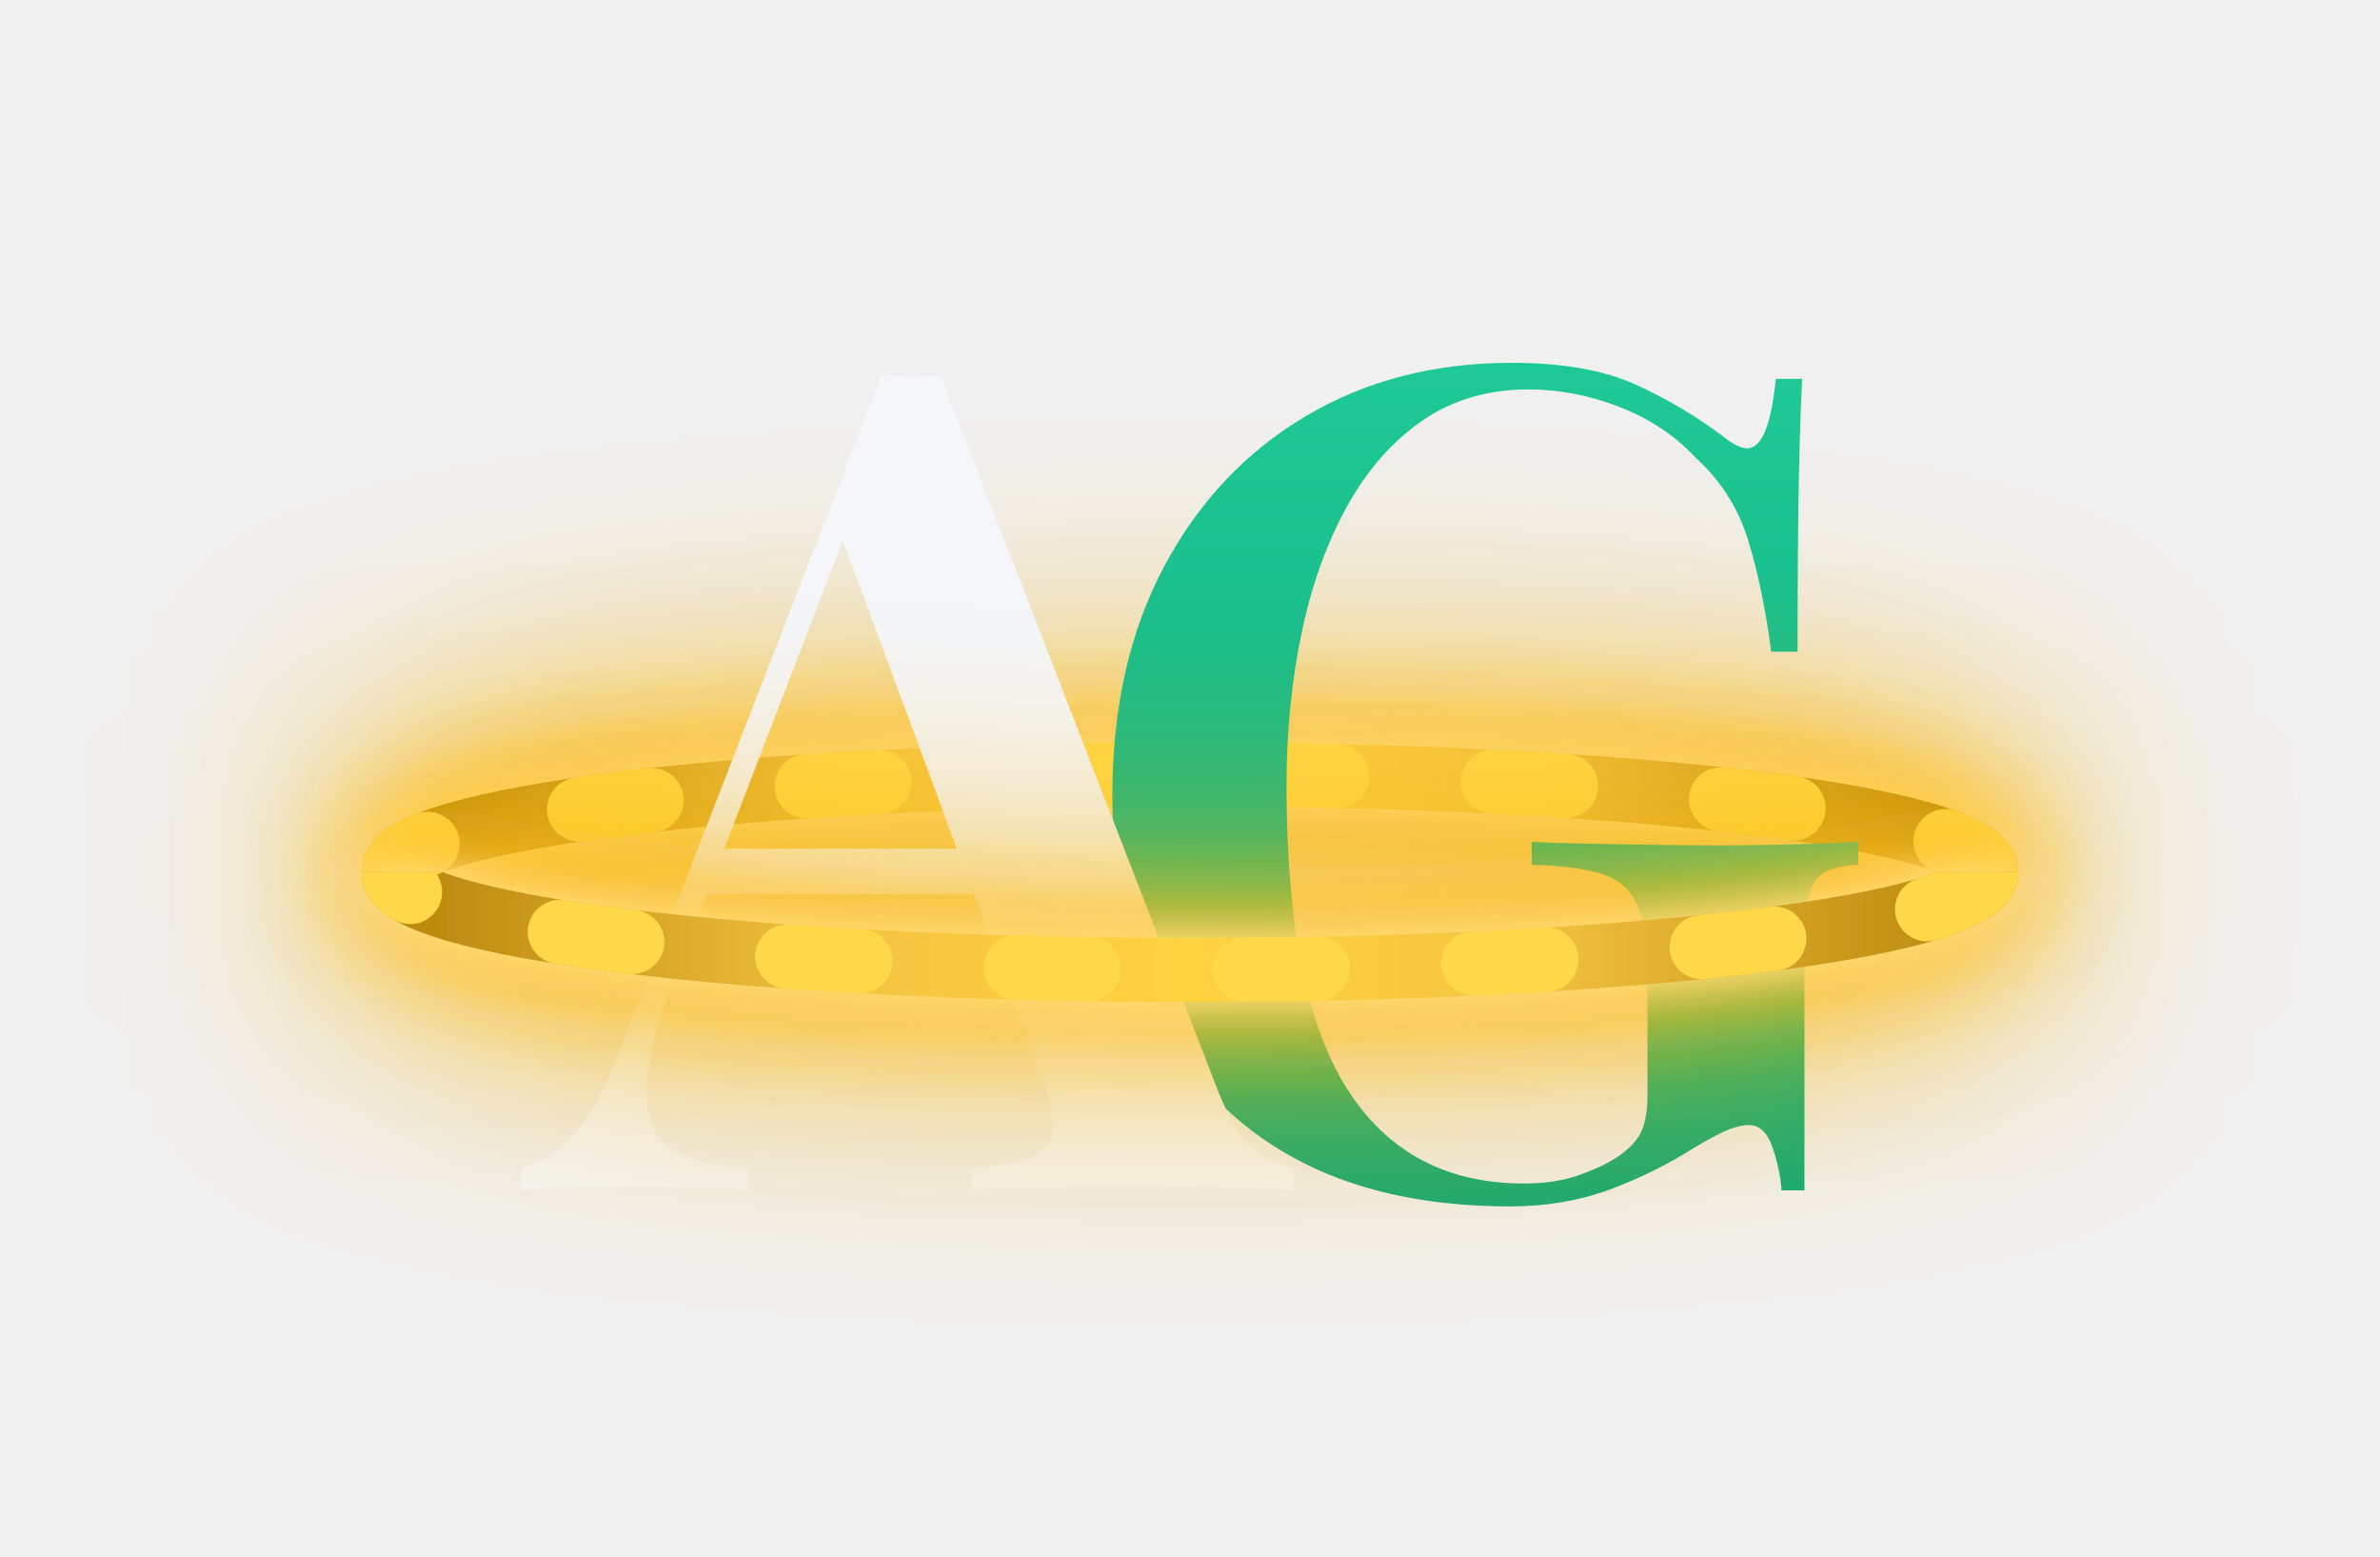
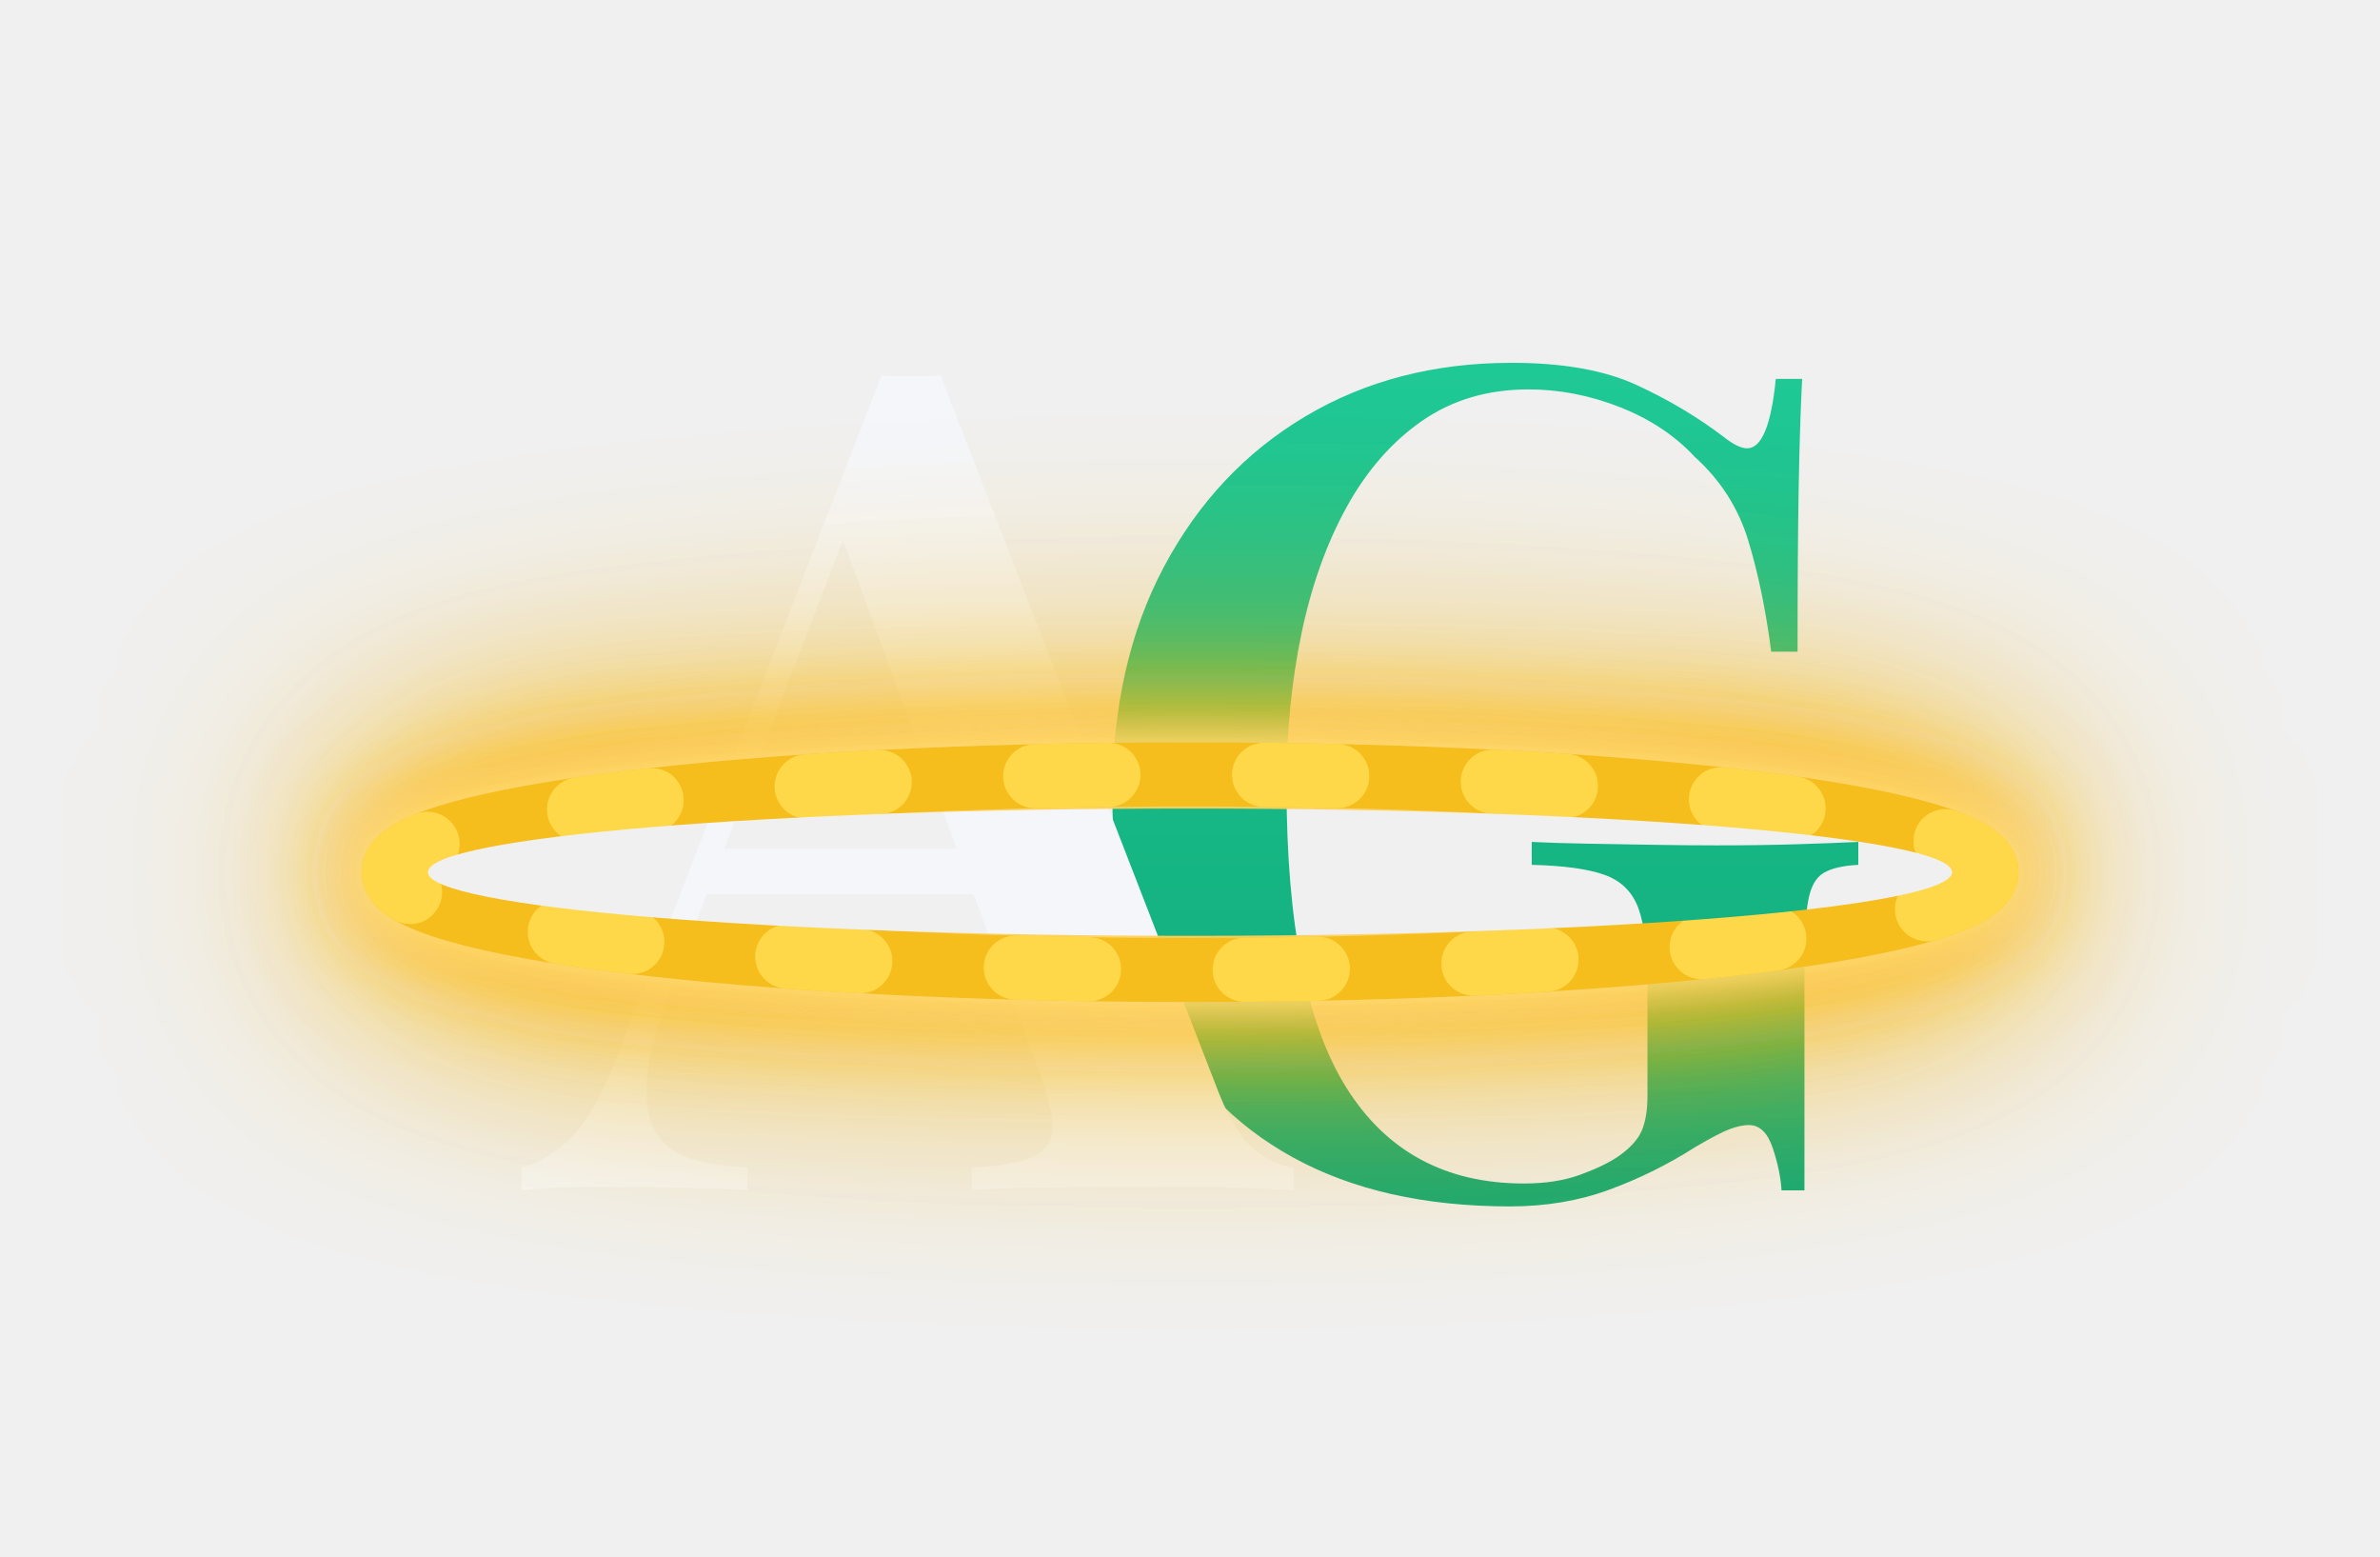
<svg xmlns="http://www.w3.org/2000/svg" viewBox="-50 -20 520 340" width="520" height="340" role="img" aria-labelledby="t">
  <defs>
    <linearGradient id="gen-green" x1="0" y1="0" x2="0" y2="1">
      <stop offset="0" stop-color="#1FC995" />
      <stop offset="1" stop-color="#0FA877" />
    </linearGradient>
    <linearGradient id="gold" x1="0" y1="0" x2="1" y2="0">
      <stop offset="0" stop-color="#B8860B" />
      <stop offset="0.3" stop-color="#F5C542" />
      <stop offset="0.5" stop-color="#FFD23F" />
      <stop offset="0.7" stop-color="#F5C542" />
      <stop offset="1" stop-color="#B8860B" />
    </linearGradient>
    <filter id="glow" filterUnits="userSpaceOnUse" x="-60" y="-60" width="540" height="420">
      <feGaussianBlur in="SourceAlpha" stdDeviation="4" result="a1" />
      <feFlood flood-color="#FFE27A" />
      <feComposite in2="a1" operator="in" result="core" />
      <feGaussianBlur in="SourceAlpha" stdDeviation="12" result="a2" />
      <feComponentTransfer in="a2" result="a2b">
        <feFuncA type="linear" slope="1.8" />
      </feComponentTransfer>
      <feFlood flood-color="#FFC21A" />
      <feComposite in2="a2b" operator="in" result="bloom" />
      <feGaussianBlur in="SourceAlpha" stdDeviation="30" result="a3" />
      <feComponentTransfer in="a3" result="a3b">
        <feFuncA type="linear" slope="2.2" />
      </feComponentTransfer>
      <feFlood flood-color="#F5B000" />
      <feComposite in2="a3b" operator="in" result="spill" />
      <feMerge>
        <feMergeNode in="spill" />
        <feMergeNode in="bloom" />
        <feMergeNode in="core" />
        <feMergeNode in="SourceGraphic" />
      </feMerge>
    </filter>
    <filter id="soft" x="-50%" y="-50%" width="200%" height="200%">
      <feGaussianBlur stdDeviation="1.2" />
    </filter>
    <clipPath id="back-half">
      <rect x="-60" y="-60" width="540" height="230.5" />
    </clipPath>
    <clipPath id="front-half">
      <rect x="-60" y="170.5" width="540" height="189.5" />
    </clipPath>
    <mask id="midline-lighten" maskUnits="userSpaceOnUse" x="-60" y="-60" width="540" height="420">
      <rect x="-60" y="-60" width="540" height="420" fill="#fff" />
      <g fill="#000" fill-opacity="0.0" filter="url(#soft)">
        <rect x="103.6" y="160.4" width="59.9" height="20.0" rx="2" />
        <rect x="299.0" y="160.4" width="57.0" height="20.0" rx="2" />
      </g>
    </mask>
+     <mask id="no-inner-glow" maskUnits="userSpaceOnUse" x="-60" y="-60" width="540" height="420">
+       <rect x="-60" y="-60" width="540" height="420" fill="#fff" />
+       <ellipse cx="210.0" cy="170.5" rx="166.5" ry="13.9" fill="#000" />
+     </mask>
    <clipPath id="g-bar">
      <rect x="298.0" y="163.7" width="59.0" height="13.5" />
    </clipPath>
    <clipPath id="a-bar">
      <polygon points="107.8,166.1 159.7,166.1 162.7,174.6 104.5,174.6" />
    </clipPath>
    <ellipse id="ring" cx="210.0" cy="170.5" rx="174.0" ry="21.363" pathLength="100" />
  </defs>
  <style>
    .aura { fill: #F4F6FA; }
-     .base  { fill: none; stroke: url(#gold); stroke-width: 14; }
+     .base  { fill: none; stroke: #F5BE1E; stroke-width: 14; }
    .glint { fill: none; stroke: #FFD84A; stroke-width: 14; stroke-linecap: round;
             stroke-dasharray: 16 34; animation: spin 3s linear infinite; }
    @keyframes spin { to { stroke-dashoffset: -100; } }
    @media (prefers-reduced-motion: reduce) { .glint { animation: none; } }
  </style>
  <g>
-     <g filter="url(#glow)">
-       <g clip-path="url(#back-half)">
+     <path fill="url(#gen-green)" d="M280.26 59.246Q297.033 59.246 307.548 64.078Q318.063 68.91 326.725 75.519Q329.779 77.922 331.732 77.922Q336.489 77.922 337.991 62.751H343.749Q343.248 72.314 342.998 86.034Q342.747 99.753 342.747 122.335H336.989Q335.237 108.816 331.982 98.101Q328.728 87.385 320.266 79.775Q313.807 72.815 303.943 68.935Q294.079 65.054 283.965 65.054Q270.646 65.054 260.757 71.889Q250.869 78.724 244.259 90.69Q237.65 102.657 234.371 118.304Q231.091 133.951 231.091 151.726Q231.091 196.789 244.209 217.644Q257.328 238.498 282.963 238.498Q289.973 238.498 295.155 236.62Q300.337 234.743 303.492 232.64Q307.447 229.886 308.699 226.957Q309.951 224.028 309.951 219.371V194.937Q309.951 183.871 307.998 178.464Q306.045 173.056 300.613 171.103Q295.18 169.15 284.665 168.9V163.893Q289.672 164.143 296.582 164.269Q303.492 164.394 311.078 164.519Q318.663 164.644 324.972 164.644Q334.736 164.644 342.772 164.394Q350.809 164.143 356.016 163.893V168.9Q351.009 169.15 348.456 170.653Q345.902 172.155 345.076 176.661Q344.25 181.167 344.25 190.43V240.0H339.243Q338.992 235.744 337.315 230.737Q335.638 225.73 332.083 225.73Q330.38 225.73 328.027 226.581Q325.673 227.432 320.316 230.587Q311.453 236.245 301.539 239.875Q291.625 243.505 279.959 243.505Q251.97 243.505 232.517 232.815Q213.065 222.125 203.051 201.997Q193.037 181.868 193.037 153.779Q193.037 124.988 204.303 103.809Q215.568 82.629 235.221 70.938Q254.874 59.246 280.26 59.246Z" />
+     <path class="aura" d="M155.513 62.0 216.398 218.97Q220.054 228.083 224.51 231.413Q228.966 234.743 232.671 234.993V240.0Q226.062 239.499 216.899 239.374Q207.736 239.249 198.373 239.249Q187.407 239.249 177.794 239.374Q168.18 239.499 162.322 240.0V234.993Q175.09 234.492 178.544 230.612Q181.999 226.731 176.992 213.963L133.031 94.947L137.437 89.489L97.481 193.334Q92.574 205.852 91.573 213.938Q90.571 222.025 92.849 226.531Q95.128 231.037 100.41 232.89Q105.693 234.743 113.353 234.993V240.0Q105.442 239.499 97.907 239.374Q90.371 239.249 82.96 239.249Q77.303 239.249 72.521 239.374Q67.739 239.499 63.984 240.0V234.993Q69.291 233.841 74.699 228.509Q80.106 223.176 85.063 210.208L142.594 62.0Q145.599 62.2 149.054 62.2Q152.509 62.2 155.513 62.0ZM177.343 167.899V172.906H102.738L105.242 167.899Z" />
+     <polygon class="aura" points="106.8,165.4 160.3,165.4 164.1,175.3 103.0,175.3" />
+     <g mask="url(#no-inner-glow)">
+       <g filter="url(#glow)">
        <use href="#ring" class="base" />
        <use href="#ring" class="glint" />
      </g>
    </g>
-     <path fill="url(#gen-green)" d="M280.26 59.246Q297.033 59.246 307.548 64.078Q318.063 68.91 326.725 75.519Q329.779 77.922 331.732 77.922Q336.489 77.922 337.991 62.751H343.749Q343.248 72.314 342.998 86.034Q342.747 99.753 342.747 122.335H336.989Q335.237 108.816 331.982 98.101Q328.728 87.385 320.266 79.775Q313.807 72.815 303.943 68.935Q294.079 65.054 283.965 65.054Q270.646 65.054 260.757 71.889Q250.869 78.724 244.259 90.69Q237.65 102.657 234.371 118.304Q231.091 133.951 231.091 151.726Q231.091 196.789 244.209 217.644Q257.328 238.498 282.963 238.498Q289.973 238.498 295.155 236.62Q300.337 234.743 303.492 232.64Q307.447 229.886 308.699 226.957Q309.951 224.028 309.951 219.371V194.937Q309.951 183.871 307.998 178.464Q306.045 173.056 300.613 171.103Q295.18 169.15 284.665 168.9V163.893Q289.672 164.143 296.582 164.269Q303.492 164.394 311.078 164.519Q318.663 164.644 324.972 164.644Q334.736 164.644 342.772 164.394Q350.809 164.143 356.016 163.893V168.9Q351.009 169.15 348.456 170.653Q345.902 172.155 345.076 176.661Q344.25 181.167 344.25 190.43V240.0H339.243Q338.992 235.744 337.315 230.737Q335.638 225.73 332.083 225.73Q330.38 225.73 328.027 226.581Q325.673 227.432 320.316 230.587Q311.453 236.245 301.539 239.875Q291.625 243.505 279.959 243.505Q251.97 243.505 232.517 232.815Q213.065 222.125 203.051 201.997Q193.037 181.868 193.037 153.779Q193.037 124.988 204.303 103.809Q215.568 82.629 235.221 70.938Q254.874 59.246 280.26 59.246Z" />
-     <path class="aura" d="M155.513 62.0 216.398 218.97Q220.054 228.083 224.51 231.413Q228.966 234.743 232.671 234.993V240.0Q226.062 239.499 216.899 239.374Q207.736 239.249 198.373 239.249Q187.407 239.249 177.794 239.374Q168.18 239.499 162.322 240.0V234.993Q175.09 234.492 178.544 230.612Q181.999 226.731 176.992 213.963L133.031 94.947L137.437 89.489L97.481 193.334Q92.574 205.852 91.573 213.938Q90.571 222.025 92.849 226.531Q95.128 231.037 100.41 232.89Q105.693 234.743 113.353 234.993V240.0Q105.442 239.499 97.907 239.374Q90.371 239.249 82.96 239.249Q77.303 239.249 72.521 239.374Q67.739 239.499 63.984 240.0V234.993Q69.291 233.841 74.699 228.509Q80.106 223.176 85.063 210.208L142.594 62.0Q145.599 62.2 149.054 62.2Q152.509 62.2 155.513 62.0ZM177.343 167.899V172.906H102.738L105.242 167.899Z" />
-     <polygon class="aura" points="106.8,165.4 160.3,165.4 164.1,175.3 103.0,175.3" />
-     <g mask="url(#midline-lighten)">
-       <g filter="url(#glow)">
-         <g clip-path="url(#front-half)">
-           <use href="#ring" class="base" />
-           <use href="#ring" class="glint" />
-         </g>
-       </g>
-     </g>
  </g>
</svg>
